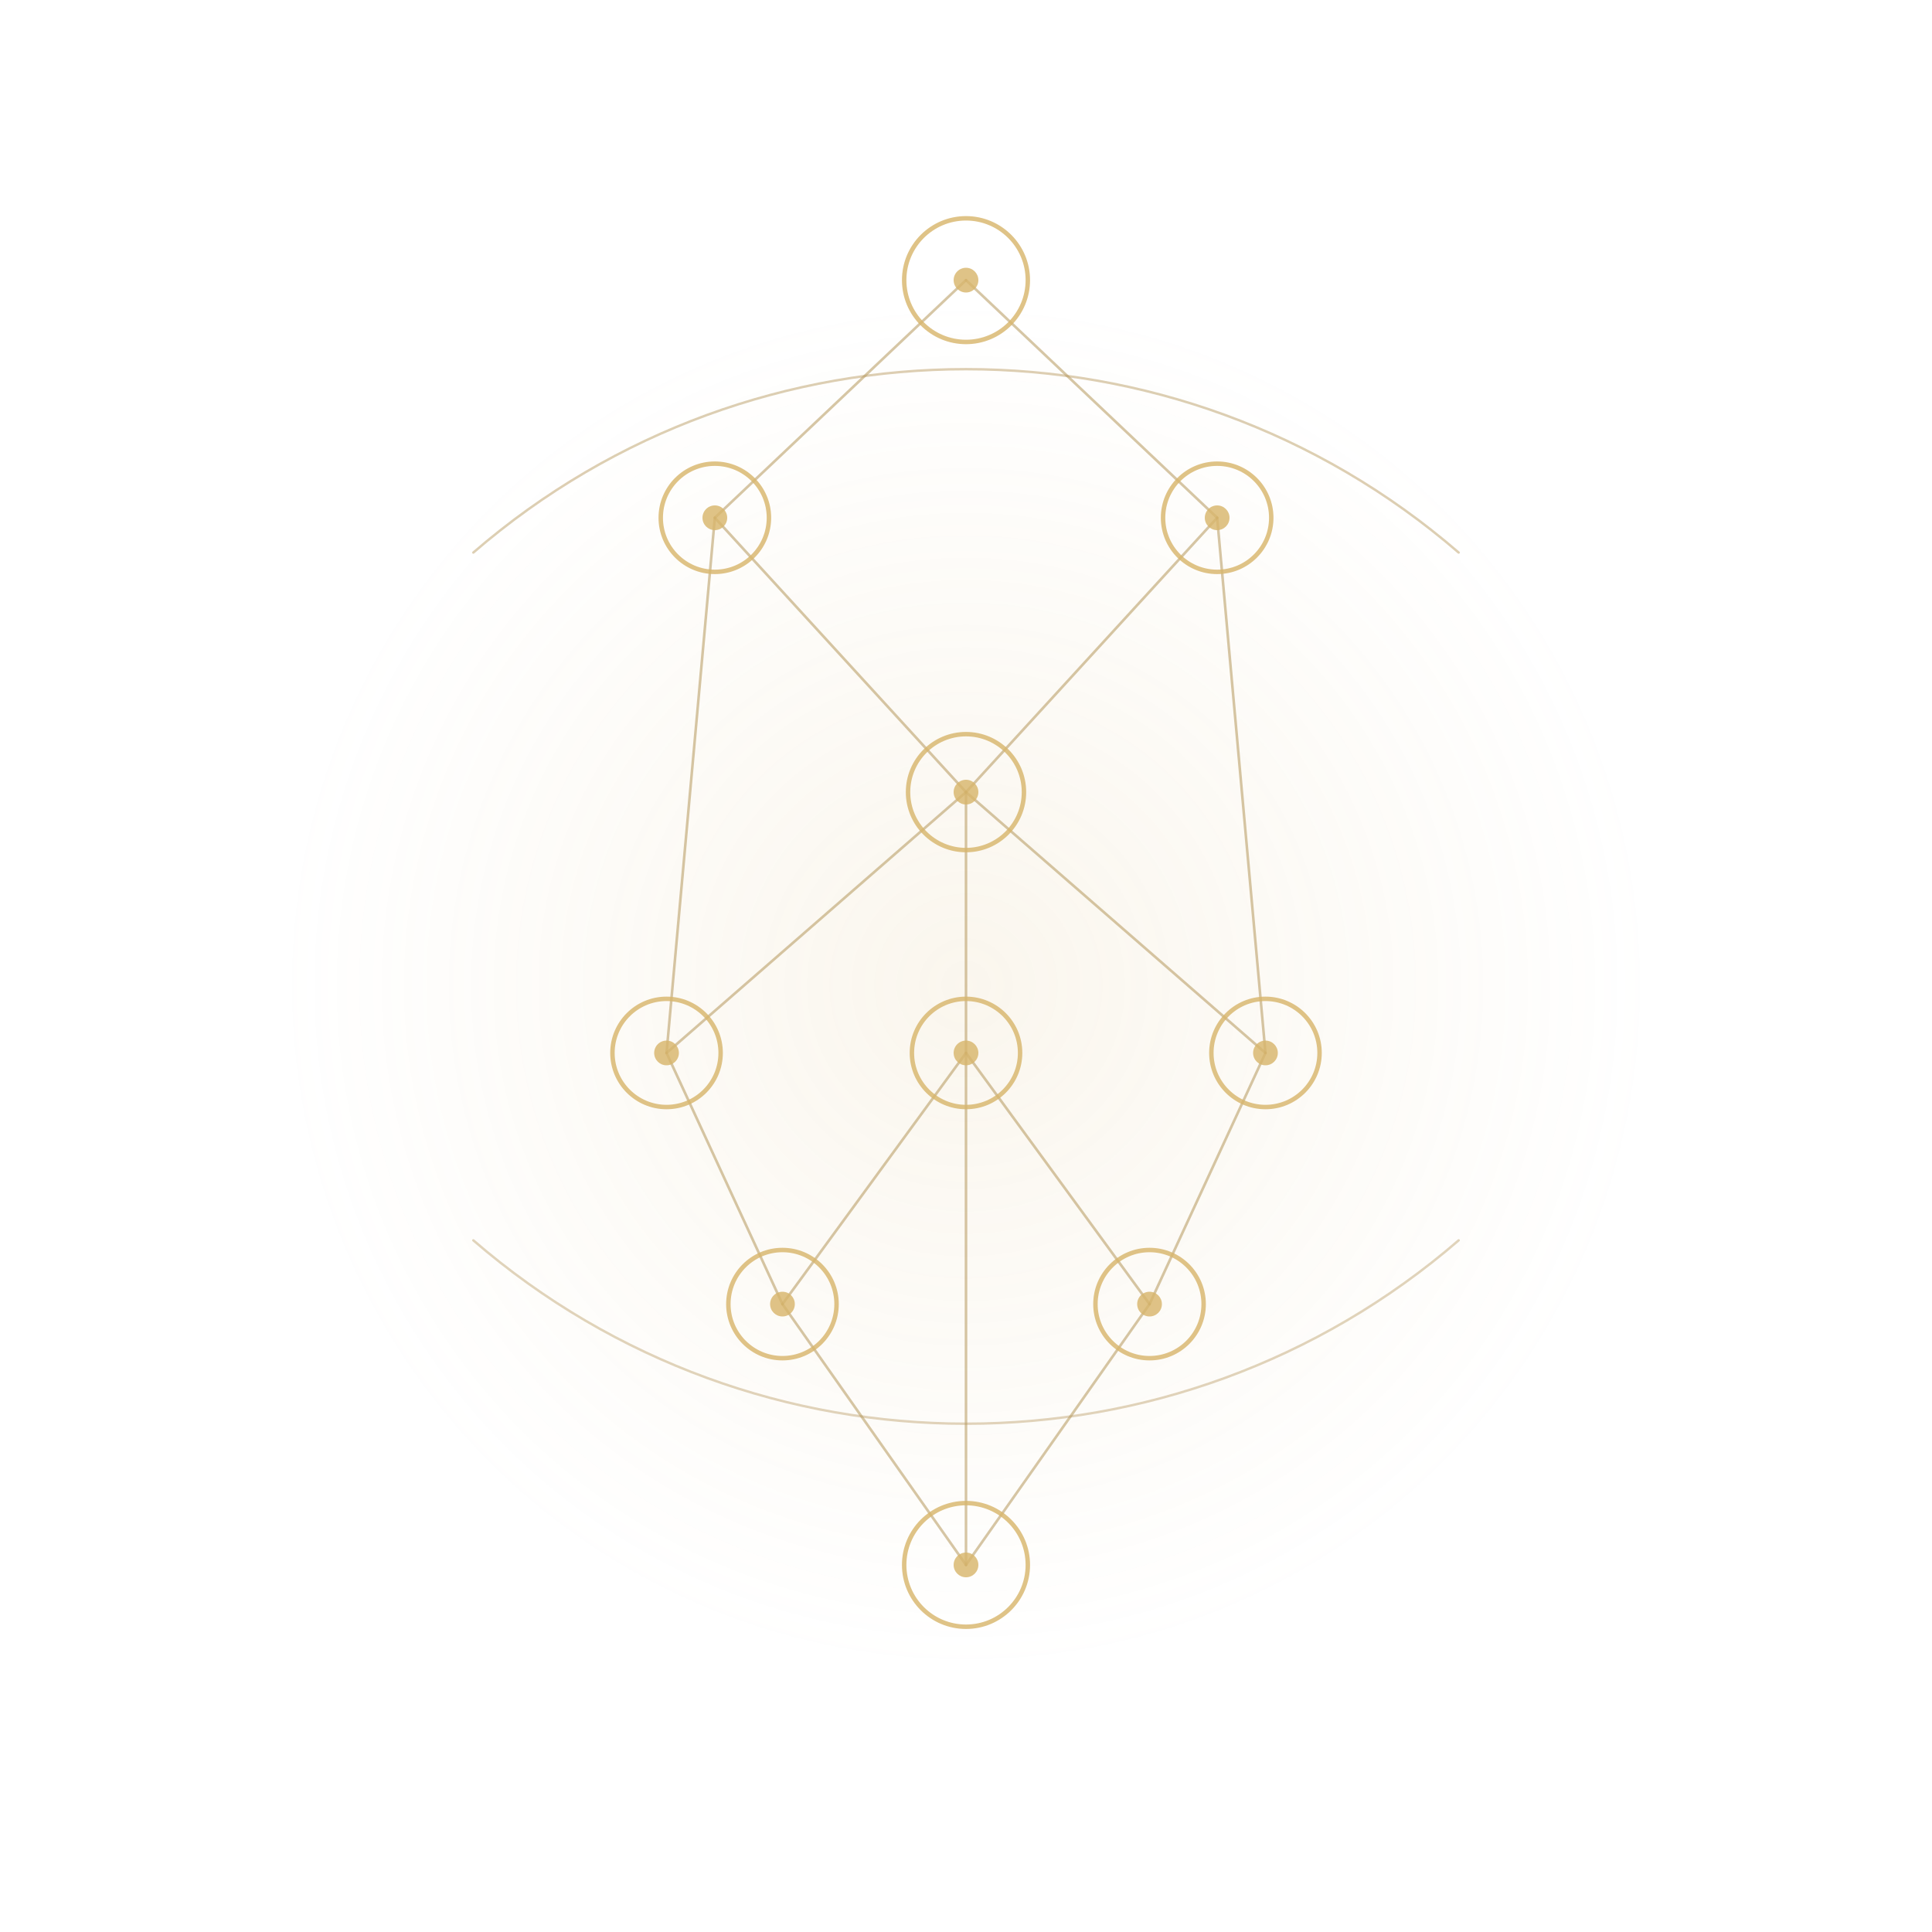
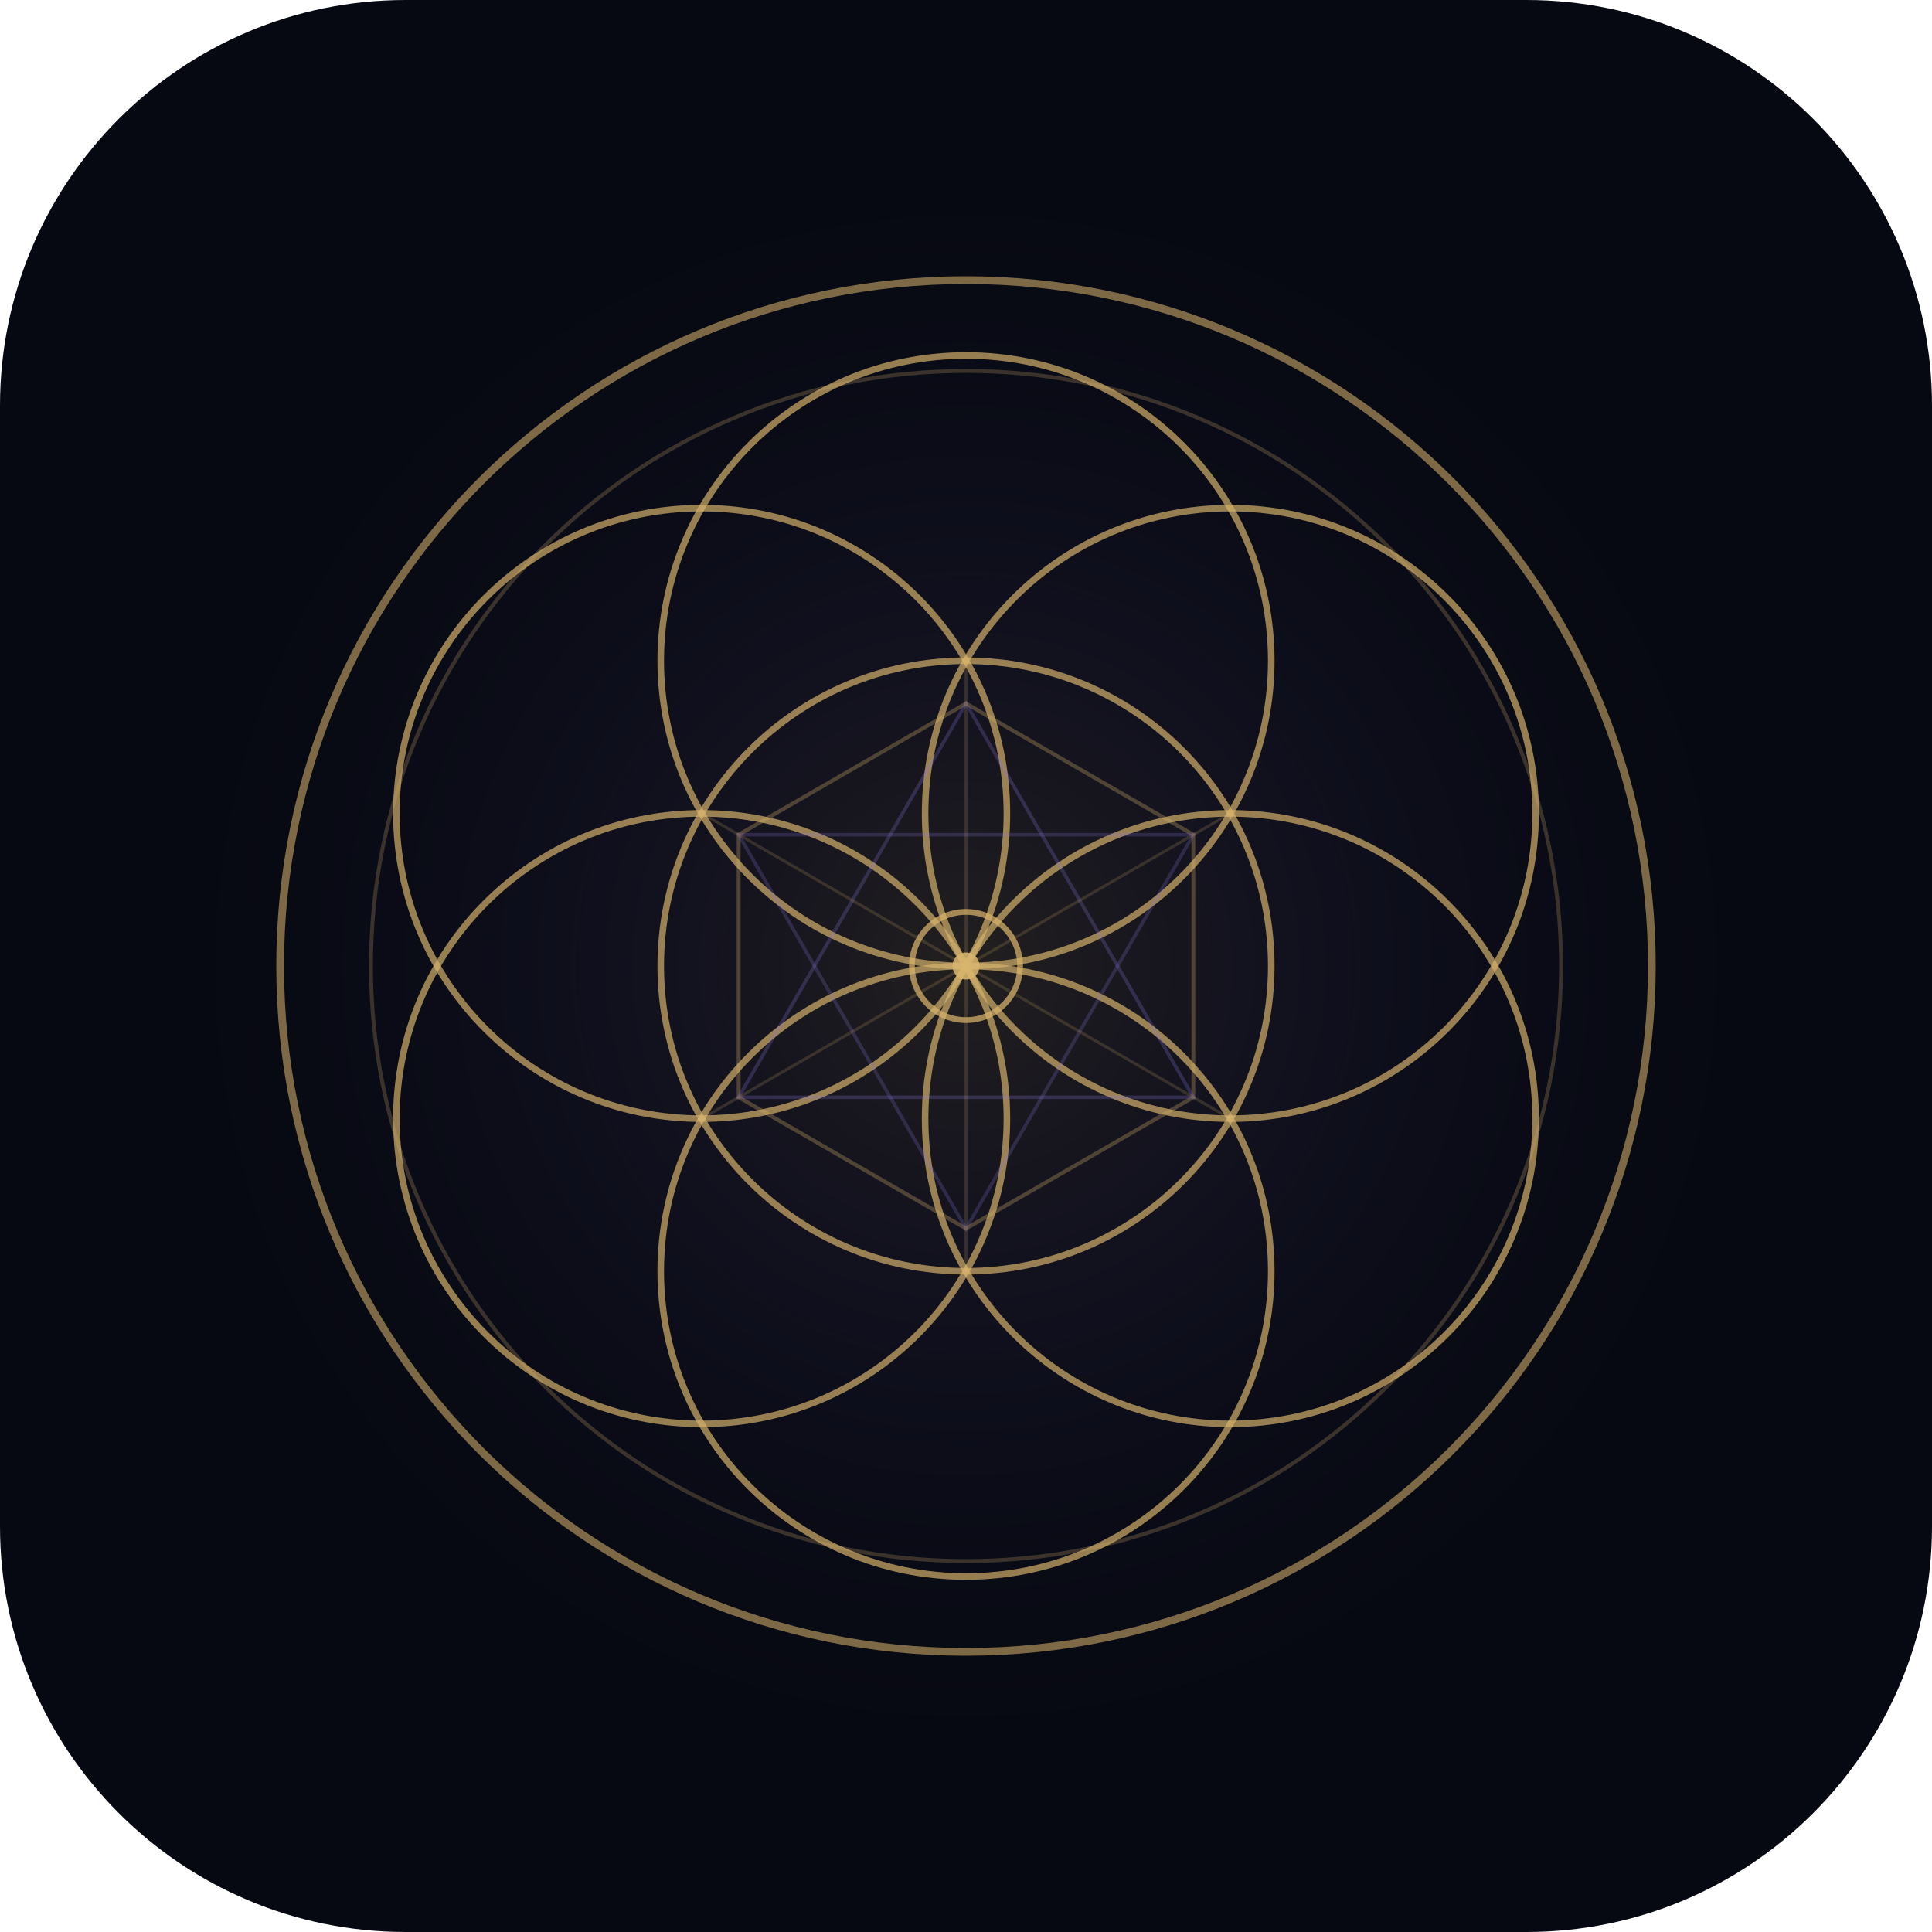
- <svg xmlns="http://www.w3.org/2000/svg" viewBox="0 0 1000 1000" role="img" aria-label="SPHAERA Symbol">
+ <svg xmlns="http://www.w3.org/2000/svg" viewBox="0 0 1000 1000" role="img" aria-label="SPHAERA heilige Geometrie">
  <defs>
-     <radialGradient id="halo" cx="50%" cy="50%" r="46%">
-       <stop offset="0" stop-color="#d8b56d" stop-opacity=".12" />
-       <stop offset="1" stop-color="#d8b56d" stop-opacity="0" />
+     <radialGradient id="halo" cx="50%" cy="50%" r="52%">
+       <stop offset="0" stop-color="#d8b56d" stop-opacity=".13" />
+       <stop offset=".55" stop-color="#886bd8" stop-opacity=".045" />
+       <stop offset="1" stop-color="#070912" stop-opacity="0" />
    </radialGradient>
  </defs>
-   <circle cx="500" cy="510" r="390" fill="url(#halo)" />
-   <path d="M245 286 A390 390 0 0 1 755 286" fill="none" stroke="#b79a60" stroke-opacity=".48" stroke-width="1.25" stroke-linecap="round" />
-   <path d="M245 642 A390 390 0 0 0 755 642" fill="none" stroke="#b79a60" stroke-opacity=".42" stroke-width="1.25" stroke-linecap="round" />
-   <line x1="500" y1="145" x2="370" y2="268" stroke="#b79a60" stroke-opacity=".56" stroke-width="1.35" stroke-linecap="round" />
-   <line x1="500" y1="145" x2="630" y2="268" stroke="#b79a60" stroke-opacity=".56" stroke-width="1.35" stroke-linecap="round" />
-   <line x1="370" y1="268" x2="500" y2="410" stroke="#b79a60" stroke-opacity=".56" stroke-width="1.35" stroke-linecap="round" />
-   <line x1="630" y1="268" x2="500" y2="410" stroke="#b79a60" stroke-opacity=".56" stroke-width="1.35" stroke-linecap="round" />
-   <line x1="370" y1="268" x2="345" y2="545" stroke="#b79a60" stroke-opacity=".56" stroke-width="1.35" stroke-linecap="round" />
-   <line x1="630" y1="268" x2="655" y2="545" stroke="#b79a60" stroke-opacity=".56" stroke-width="1.35" stroke-linecap="round" />
-   <line x1="500" y1="410" x2="345" y2="545" stroke="#b79a60" stroke-opacity=".56" stroke-width="1.35" stroke-linecap="round" />
-   <line x1="500" y1="410" x2="655" y2="545" stroke="#b79a60" stroke-opacity=".56" stroke-width="1.35" stroke-linecap="round" />
-   <line x1="500" y1="410" x2="500" y2="545" stroke="#b79a60" stroke-opacity=".56" stroke-width="1.35" stroke-linecap="round" />
-   <line x1="500" y1="545" x2="500" y2="810" stroke="#b79a60" stroke-opacity=".56" stroke-width="1.35" stroke-linecap="round" />
-   <line x1="500" y1="545" x2="405" y2="675" stroke="#b79a60" stroke-opacity=".56" stroke-width="1.35" stroke-linecap="round" />
-   <line x1="500" y1="545" x2="595" y2="675" stroke="#b79a60" stroke-opacity=".56" stroke-width="1.35" stroke-linecap="round" />
-   <line x1="345" y1="545" x2="405" y2="675" stroke="#b79a60" stroke-opacity=".56" stroke-width="1.35" stroke-linecap="round" />
-   <line x1="655" y1="545" x2="595" y2="675" stroke="#b79a60" stroke-opacity=".56" stroke-width="1.35" stroke-linecap="round" />
-   <line x1="405" y1="675" x2="500" y2="810" stroke="#b79a60" stroke-opacity=".56" stroke-width="1.35" stroke-linecap="round" />
-   <line x1="595" y1="675" x2="500" y2="810" stroke="#b79a60" stroke-opacity=".56" stroke-width="1.35" stroke-linecap="round" />
-   <circle cx="500" cy="145" r="32" fill="none" stroke="#d8b56d" stroke-opacity=".82" stroke-width="2.3" />
-   <circle cx="500" cy="145" r="6.4" fill="#d8b56d" fill-opacity=".82" />
-   <circle cx="370" cy="268" r="28" fill="none" stroke="#d8b56d" stroke-opacity=".82" stroke-width="2.3" />
-   <circle cx="370" cy="268" r="6.4" fill="#d8b56d" fill-opacity=".82" />
-   <circle cx="630" cy="268" r="28" fill="none" stroke="#d8b56d" stroke-opacity=".82" stroke-width="2.3" />
-   <circle cx="630" cy="268" r="6.4" fill="#d8b56d" fill-opacity=".82" />
-   <circle cx="500" cy="410" r="30" fill="none" stroke="#d8b56d" stroke-opacity=".82" stroke-width="2.3" />
-   <circle cx="500" cy="410" r="6.4" fill="#d8b56d" fill-opacity=".82" />
-   <circle cx="345" cy="545" r="28" fill="none" stroke="#d8b56d" stroke-opacity=".82" stroke-width="2.3" />
-   <circle cx="345" cy="545" r="6.4" fill="#d8b56d" fill-opacity=".82" />
-   <circle cx="655" cy="545" r="28" fill="none" stroke="#d8b56d" stroke-opacity=".82" stroke-width="2.3" />
-   <circle cx="655" cy="545" r="6.4" fill="#d8b56d" fill-opacity=".82" />
-   <circle cx="500" cy="545" r="28" fill="none" stroke="#d8b56d" stroke-opacity=".82" stroke-width="2.3" />
-   <circle cx="500" cy="545" r="6.4" fill="#d8b56d" fill-opacity=".82" />
-   <circle cx="405" cy="675" r="28" fill="none" stroke="#d8b56d" stroke-opacity=".82" stroke-width="2.3" />
-   <circle cx="405" cy="675" r="6.4" fill="#d8b56d" fill-opacity=".82" />
-   <circle cx="595" cy="675" r="28" fill="none" stroke="#d8b56d" stroke-opacity=".82" stroke-width="2.3" />
-   <circle cx="595" cy="675" r="6.4" fill="#d8b56d" fill-opacity=".82" />
-   <circle cx="500" cy="810" r="32" fill="none" stroke="#d8b56d" stroke-opacity=".82" stroke-width="2.3" />
-   <circle cx="500" cy="810" r="6.4" fill="#d8b56d" fill-opacity=".82" />
+   <rect width="1000" height="1000" rx="210" fill="#070912" />
+   <circle cx="500" cy="500" r="405" fill="url(#halo)" />
+   <circle cx="500" cy="500" r="355" fill="none" stroke="#d8b56d" stroke-opacity=".56" stroke-width="4" />
+   <circle cx="500" cy="500" r="308" fill="none" stroke="#d8b56d" stroke-opacity=".24" stroke-width="2" />
+   <circle cx="500.000" cy="500.000" r="158.000" fill="none" stroke="#d8b56d" stroke-opacity=".68" stroke-width="3.4" />
+   <circle cx="500.000" cy="342.000" r="158.000" fill="none" stroke="#d8b56d" stroke-opacity=".68" stroke-width="3.4" />
+   <circle cx="636.832" cy="421.000" r="158.000" fill="none" stroke="#d8b56d" stroke-opacity=".68" stroke-width="3.4" />
+   <circle cx="636.832" cy="579.000" r="158.000" fill="none" stroke="#d8b56d" stroke-opacity=".68" stroke-width="3.4" />
+   <circle cx="500.000" cy="658.000" r="158.000" fill="none" stroke="#d8b56d" stroke-opacity=".68" stroke-width="3.4" />
+   <circle cx="363.168" cy="579.000" r="158.000" fill="none" stroke="#d8b56d" stroke-opacity=".68" stroke-width="3.4" />
+   <circle cx="363.168" cy="421.000" r="158.000" fill="none" stroke="#d8b56d" stroke-opacity=".68" stroke-width="3.4" />
+   <polygon points="500.000,364.120 617.676,432.060 617.676,567.940 500.000,635.880 382.324,567.940 382.324,432.060" fill="none" stroke="#d8b56d" stroke-opacity=".30" stroke-width="2" />
+   <polygon points="500.000,364.120 617.676,567.940 382.324,567.940" fill="none" stroke="#8f7ae6" stroke-opacity=".24" stroke-width="1.8" />
+   <polygon points="617.676,432.060 500.000,635.880 382.324,432.060" fill="none" stroke="#8f7ae6" stroke-opacity=".22" stroke-width="1.8" />
+   <line x1="500" y1="500" x2="500.000" y2="342.000" stroke="#d8b56d" stroke-opacity=".18" stroke-width="1.5" />
+   <line x1="500" y1="500" x2="636.832" y2="421.000" stroke="#d8b56d" stroke-opacity=".18" stroke-width="1.5" />
+   <line x1="500" y1="500" x2="636.832" y2="579.000" stroke="#d8b56d" stroke-opacity=".18" stroke-width="1.5" />
+   <line x1="500" y1="500" x2="500.000" y2="658.000" stroke="#d8b56d" stroke-opacity=".18" stroke-width="1.5" />
+   <line x1="500" y1="500" x2="363.168" y2="579.000" stroke="#d8b56d" stroke-opacity=".18" stroke-width="1.5" />
+   <line x1="500" y1="500" x2="363.168" y2="421.000" stroke="#d8b56d" stroke-opacity=".18" stroke-width="1.5" />
+   <circle cx="500" cy="500" r="28" fill="none" stroke="#d8b56d" stroke-opacity=".72" stroke-width="3" />
+   <circle cx="500" cy="500" r="7" fill="#d8b56d" fill-opacity=".86" />
</svg>
